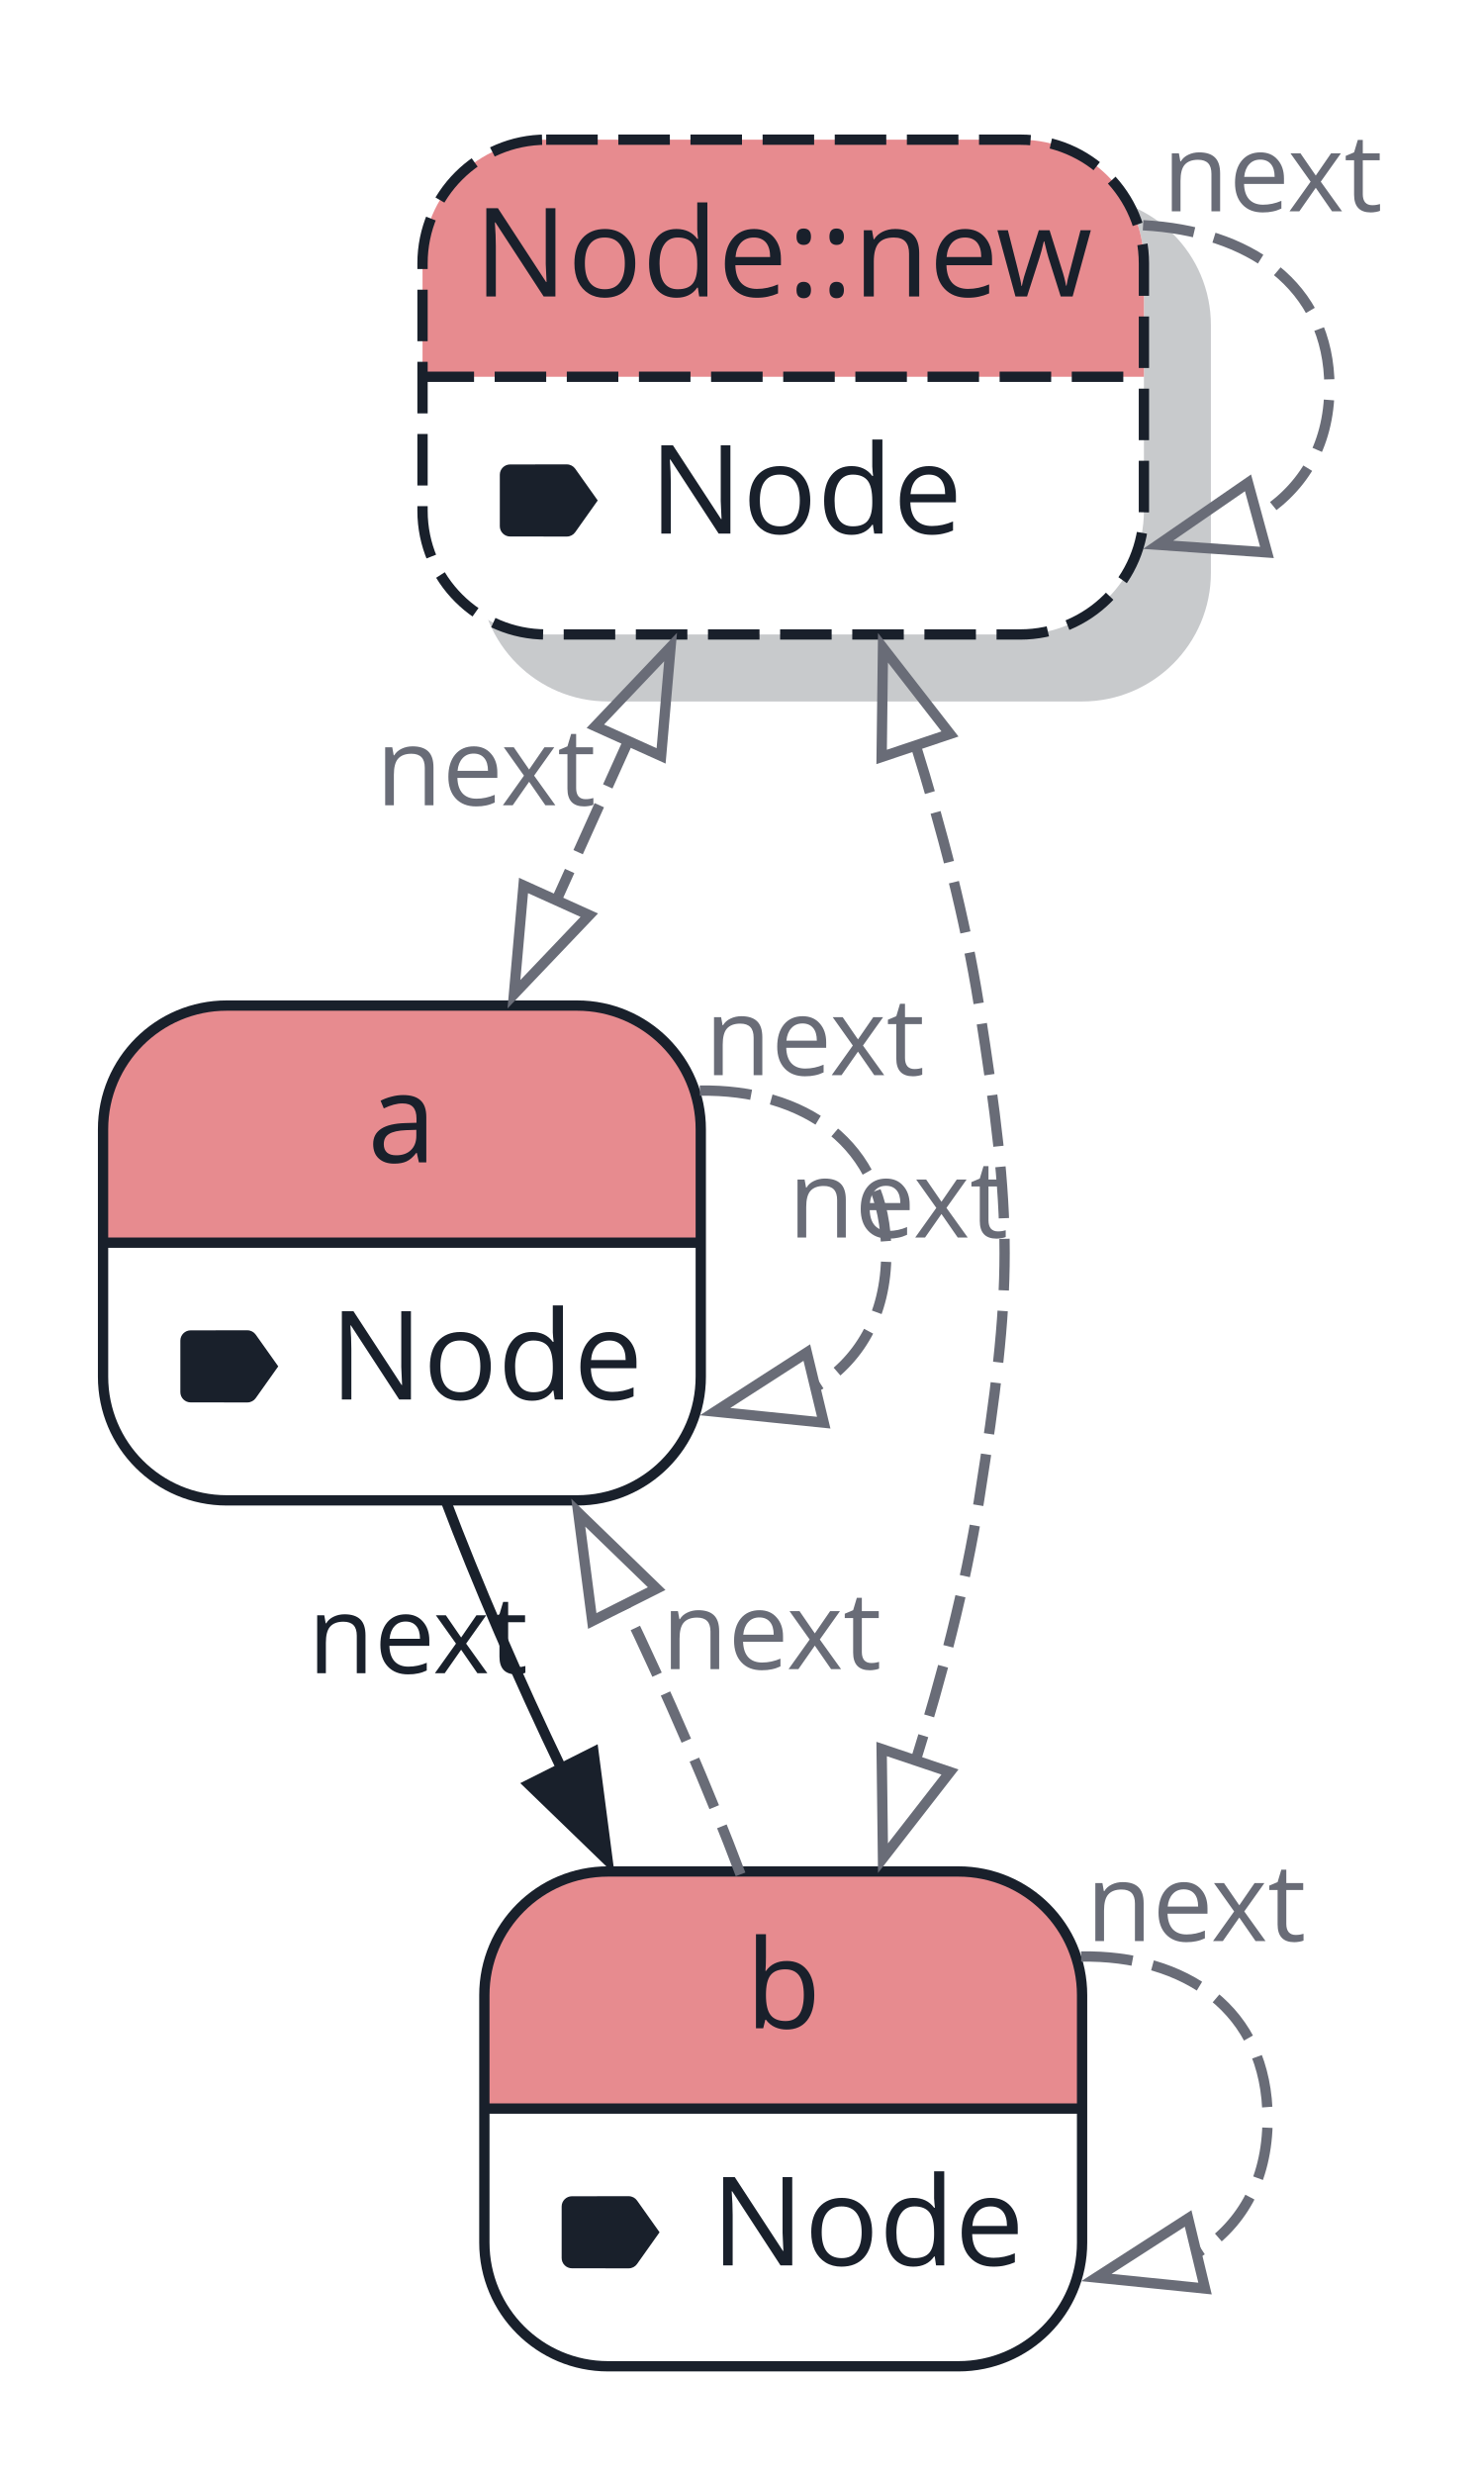
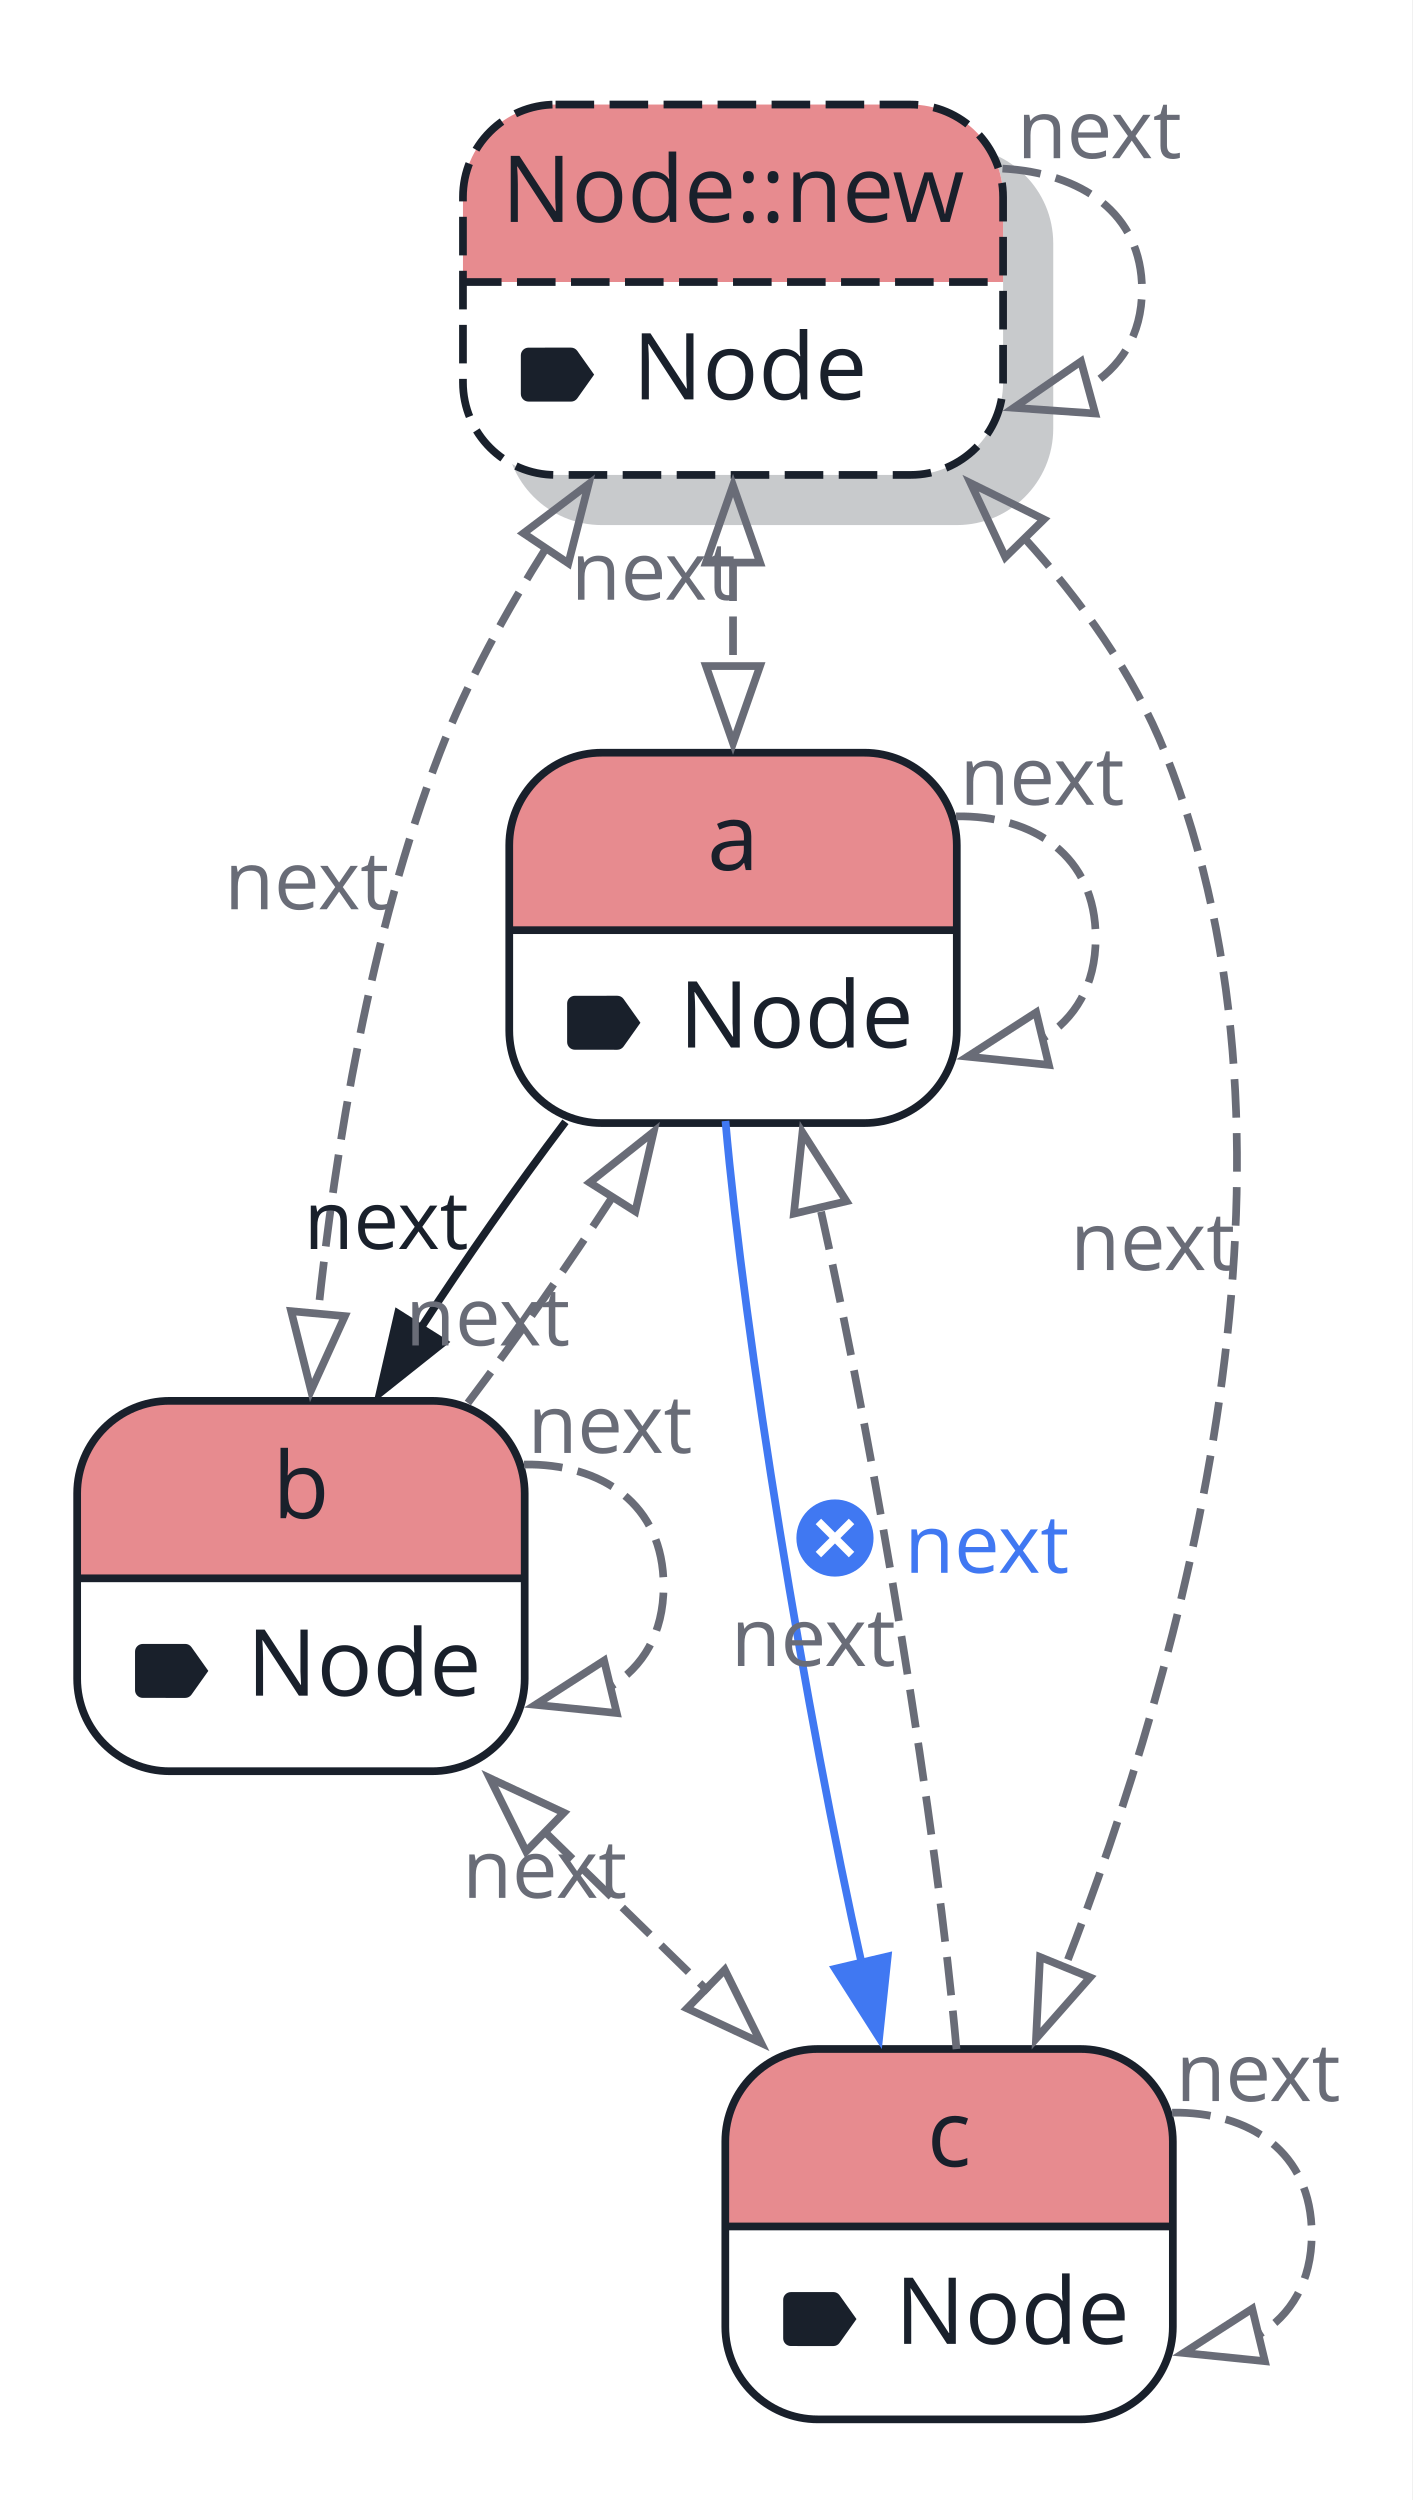
- <svg xmlns="http://www.w3.org/2000/svg" width="144pt" height="240pt" viewBox="-6 -6 144 240" class="refinery-ID">
+ <svg xmlns="http://www.w3.org/2000/svg" width="183pt" height="324pt" viewBox="-6 -6 183 324" class="refinery-ID">
  <style>.refinery-ID .node text{font-family:"Open Sans Variable","Open Sans","Roboto","Helvetica","Arial",sans-serif;fill:#19202b;font-optical-sizing:none;letter-spacing:0;text-rendering:geometricPrecision;}.refinery-ID .node .node-outline{stroke:#19202b;}.refinery-ID .node .node-header{fill:rgb(53, 161, 173);}.refinery-ID .node .node-bg{fill:#fff;}.refinery-ID .node-atom .node-outline{stroke-width:2;}.refinery-ID .node-shadow.node-bg{fill:#19202b;opacity:0.24;}.refinery-ID .node-exists-unknown .node-outline{stroke-dasharray:5 2;}.refinery-ID .node-typeHash-g .node-header{fill:#e5c07b;}.refinery-ID .node-typeHash-h .node-header{fill:#e06c75;}.refinery-ID .node-typeHash-i .node-header{fill:#98c379;}.refinery-ID .node-typeHash-j .node-header{fill:#c678dd;}.refinery-ID .node-typeHash-k .node-header{fill:#80a7f4;}.refinery-ID .node-typeHash-l .node-header{fill:#e3d1b2;}.refinery-ID .node-typeHash-m .node-header{fill:#e78b8f;}.refinery-ID .node-typeHash-n .node-header{fill:#abcc94;}.refinery-ID .node-typeHash-o .node-header{fill:#dbb2e8;}.refinery-ID .node-typeHash-p .node-header{fill:#92c0e9;}.refinery-ID .edge text{font-family:"Open Sans Variable","Open Sans","Roboto","Helvetica","Arial",sans-serif;fill:#19202b;font-optical-sizing:none;letter-spacing:0;text-rendering:geometricPrecision;}.refinery-ID .edge .edge-line{stroke:#19202b;}.refinery-ID .edge .edge-arrow{fill:#19202b;}.refinery-ID .edge-unknown text{fill:#696c77;}.refinery-ID .edge-unknown .edge-line{stroke:#696c77;}.refinery-ID .edge-unknown .edge-arrow{fill:none;}.refinery-ID .edge-error text{fill:#4078f2;}.refinery-ID .edge-error .edge-line{stroke:#4078f2;}.refinery-ID .edge-error .edge-arrow{fill:#4078f2;}.refinery-ID .icon-true{fill:#19202b;}.refinery-ID .icon-unknown{fill:#696c77;}.refinery-ID .icon-error{fill:#4078f2;}.refinery-ID text.label-unknown{fill:#696c77;}.refinery-ID text.label-error{fill:#4078f2;}.refinery-ID .node-exists-false text:not(.label-error){fill:#696c77;}.refinery-ID .node-exists-false .node-outline{stroke:#696c77;stroke-dasharray:2 4;}.refinery-ID .node-exists-false .node-header{fill:#fff!important;}.refinery-ID .node-exists-false .icon-true{fill:#696c77;}.refinery-ID .node-exists-error .node-outline{stroke:#4078f2;}.refinery-ID .node-exists-error .node-header{fill:#fff!important;}</style>
  <defs>
    <svg width="24" height="24" viewBox="0 0 24 24" id="refinery-ID-icon-true" class="icon-true">
      <path d="M17.63 5.84C17.27 5.33 16.67 5 16 5L5 5.01C3.9 5.01 3 5.9 3 7v10c0 1.1.9 1.99 2 1.99L16 19c.67 0 1.27-.33 1.63-.84L22 12l-4.37-6.16z" />
    </svg>
    <svg width="24" height="24" viewBox="0 0 24 24" id="refinery-ID-icon-unknown" class="icon-unknown">
      <path d="M17.63 5.84C17.27 5.33 16.67 5 16 5L5 5.01C3.9 5.01 3 5.9 3 7v10c0 1.1.9 1.99 2 1.99L16 19c.67 0 1.27-.33 1.63-.84L22 12l-4.37-6.16zM16 17H5V7h11l3.55 5L16 17z" />
    </svg>
    <svg width="24" height="24" viewBox="0 0 24 24" id="refinery-ID-icon-error" class="icon-error">
      <path d="M12 2C6.47 2 2 6.47 2 12s4.47 10 10 10s10-4.47 10-10S17.53 2 12 2zm5 13.59L15.59 17L12 13.41L8.41 17L7 15.59L10.59 12L7 8.41L8.41 7L12 10.59L15.59 7L17 8.41L13.41 12L17 15.59z" />
    </svg>
    <svg width="24" height="24" viewBox="0 0 24 24" id="refinery-ID-icon-attribute-true" class="icon-attribute-true">
      <path d="M12 7c-2.76 0-5 2.24-5 5s2.24 5 5 5 5-2.24 5-5-2.24-5-5-5" />
    </svg>
    <svg width="24" height="24" viewBox="0 0 24 24" id="refinery-ID-icon-attribute-unknown" class="icon-attribute-unknown">
      <path d="M12 9c1.65 0 3 1.35 3 3s-1.35 3-3 3-3-1.35-3-3 1.35-3 3-3m0-2c-2.76 0-5 2.24-5 5s2.24 5 5 5 5-2.24 5-5-2.24-5-5-5" />
    </svg>
  </defs>
-   <rect x="-6" y="-6" width="144" height="240" fill="#fff" />
-   <g class="graph" transform="scale(1 1) rotate(0) translate(4 223.55)">
+   <rect x="-6" y="-6" width="183" height="324" fill="#fff" />
+   <g class="graph" transform="scale(1 1) rotate(0) translate(4 307.55)">
    <g class="node node-multi node-exists-unknown node-equalsSelf-unknown node-typeHash-m">
-       <rect stroke="none" x="36.5" y="-210.5" width="71" height="49" rx="12.5" ry="12.5" class="node-shadow node-bg" />
-       <rect stroke="none" x="31" y="-216" width="70" height="48" rx="12" ry="12" class="node-bg" />
-       <rect stroke="none" x="27" y="-220" width="78" height="27" clip-path="url(#refinery-ID-clip-0)" class="node-header" />
-       <text xml:space="preserve" text-anchor="middle" x="66" y="-204" font-size="12.00" dominant-baseline="middle">Node::new</text>
-       <use x="37" y="-187" width="12" height="12" href="#refinery-ID-icon-true" class="icon icon-true" />
+       <rect stroke="none" x="55.5" y="-294.5" width="71" height="49" rx="12.5" ry="12.5" class="node-shadow node-bg" />
+       <rect stroke="none" x="50" y="-300" width="70" height="48" rx="12" ry="12" class="node-bg" />
+       <rect stroke="none" x="46" y="-304" width="78" height="27" clip-path="url(#refinery-ID-clip-0)" class="node-header" />
+       <text xml:space="preserve" text-anchor="middle" x="85" y="-288" font-size="12.00" dominant-baseline="middle">Node::new</text>
+       <use x="56" y="-271" width="12" height="12" href="#refinery-ID-icon-true" class="icon icon-true" />
      <g>
-         <text xml:space="preserve" text-anchor="start" x="53" y="-181" font-size="12.00" class="label label-true" dominant-baseline="middle">Node</text>
+         <text xml:space="preserve" text-anchor="start" x="72" y="-265" font-size="12.00" class="label label-true" dominant-baseline="middle">Node</text>
      </g>
-       <polyline points="31,-193 101,-193" class="node-outline" />
-       <rect fill="none" x="31" y="-216" width="70" height="48" rx="12" ry="12" class="node-outline" />
+       <polyline points="50,-277 120,-277" class="node-outline" />
+       <rect fill="none" x="50" y="-300" width="70" height="48" rx="12" ry="12" class="node-outline" />
      <clipPath id="refinery-ID-clip-0">
-         <rect stroke="none" x="31" y="-216" width="70" height="48" rx="12" ry="12" class="node-bg" />
+         <rect stroke="none" x="50" y="-300" width="70" height="48" rx="12" ry="12" class="node-bg" />
      </clipPath>
    </g>
    <g class="edge edge-unknown">
-       <path fill="none" stroke-dasharray="5,2" d="M100.92,-207.7C111.11,-207.16 119,-201.93 119,-192 119,-186.11 116.22,-181.87 111.82,-179.28" class="edge-line" />
-       <polygon points="112.94,-175.96 102.38,-176.7 111.1,-182.71 112.94,-175.96" class="edge-line edge-arrow" />
-       <text xml:space="preserve" text-anchor="start" x="102.8" y="-209.05" font-size="10.50">next</text>
+       <path fill="none" stroke-dasharray="5,2" d="M119.92,-291.7C130.11,-291.16 138,-285.93 138,-276 138,-270.11 135.22,-265.87 130.82,-263.28" class="edge-line" />
+       <polygon points="131.94,-259.96 121.38,-260.7 130.1,-266.71 131.94,-259.96" class="edge-line edge-arrow" />
+       <text xml:space="preserve" text-anchor="start" x="121.8" y="-293.05" font-size="10.50">next</text>
+     </g>
+     <g class="node node-default node-exists-true node-equalsSelf-true node-typeHash-m">
+       <rect stroke="none" x="56" y="-216" width="58" height="48" rx="12" ry="12" class="node-bg" />
+       <rect stroke="none" x="52" y="-220" width="66" height="27" clip-path="url(#refinery-ID-clip-1)" class="node-header" />
+       <text xml:space="preserve" text-anchor="middle" x="85" y="-204" font-size="12.00" dominant-baseline="middle">a</text>
+       <use x="62" y="-187" width="12" height="12" href="#refinery-ID-icon-true" class="icon icon-true" />
+       <g>
+         <text xml:space="preserve" text-anchor="start" x="78" y="-181" font-size="12.00" class="label label-true" dominant-baseline="middle">Node</text>
+       </g>
+       <polyline points="56,-193 114,-193" class="node-outline" />
+       <rect fill="none" x="56" y="-216" width="58" height="48" rx="12" ry="12" class="node-outline" />
+       <clipPath id="refinery-ID-clip-1">
+         <rect stroke="none" x="56" y="-216" width="58" height="48" rx="12" ry="12" class="node-bg" />
+       </clipPath>
+     </g>
+     <g class="edge edge-unknown">
+       <path fill="none" stroke-dasharray="5,2" d="M85,-240.66C85,-236.19 85,-231.61 85,-227.14" class="edge-line" />
+       <polygon points="81.5,-240.64 85,-250.64 88.5,-240.64 81.5,-240.64" class="edge-line edge-arrow" />
+       <polygon points="88.5,-227.23 85,-217.23 81.5,-227.23 88.5,-227.23" class="edge-line edge-arrow" />
+       <text xml:space="preserve" text-anchor="start" x="64" y="-235.82" font-size="10.50">next</text>
    </g>
    <g class="node node-default node-exists-true node-equalsSelf-true node-typeHash-m">
      <rect stroke="none" x="0" y="-132" width="58" height="48" rx="12" ry="12" class="node-bg" />
-       <rect stroke="none" x="-4" y="-136" width="66" height="27" clip-path="url(#refinery-ID-clip-1)" class="node-header" />
-       <text xml:space="preserve" text-anchor="middle" x="29" y="-120" font-size="12.00" dominant-baseline="middle">a</text>
+       <rect stroke="none" x="-4" y="-136" width="66" height="27" clip-path="url(#refinery-ID-clip-2)" class="node-header" />
+       <text xml:space="preserve" text-anchor="middle" x="29" y="-120" font-size="12.00" dominant-baseline="middle">b</text>
      <use x="6" y="-103" width="12" height="12" href="#refinery-ID-icon-true" class="icon icon-true" />
      <g>
        <text xml:space="preserve" text-anchor="start" x="22" y="-97" font-size="12.00" class="label label-true" dominant-baseline="middle">Node</text>
      </g>
      <polyline points="0,-109 58,-109" class="node-outline" />
      <rect fill="none" x="0" y="-132" width="58" height="48" rx="12" ry="12" class="node-outline" />
-       <clipPath id="refinery-ID-clip-1">
+       <clipPath id="refinery-ID-clip-2">
        <rect stroke="none" x="0" y="-132" width="58" height="48" rx="12" ry="12" class="node-bg" />
      </clipPath>
    </g>
    <g class="edge edge-unknown">
-       <path fill="none" stroke-dasharray="5,2" d="M51.03,-157.82C48.68,-152.62 46.25,-147.24 43.91,-142.03" class="edge-line" />
-       <polygon points="47.77,-159.1 55.07,-166.78 54.15,-156.22 47.77,-159.1" class="edge-line edge-arrow" />
-       <polygon points="47.18,-140.77 39.87,-133.1 40.8,-143.65 47.18,-140.77" class="edge-line edge-arrow" />
-       <text xml:space="preserve" text-anchor="start" x="26.47" y="-151.43" font-size="10.50">next</text>
+       <path fill="none" stroke-dasharray="5,2" d="M60.9,-242.73C55.61,-234.37 50.54,-225.15 47,-216 37.93,-192.58 33.43,-164.54 31.19,-143.04" class="edge-line" />
+       <polygon points="57.84,-244.44 66.29,-250.82 63.66,-240.55 57.84,-244.44" class="edge-line edge-arrow" />
+       <polygon points="34.7,-142.98 30.31,-133.34 27.73,-143.62 34.7,-142.98" class="edge-line edge-arrow" />
+       <text xml:space="preserve" text-anchor="start" x="19.07" y="-195.71" font-size="10.50">next</text>
    </g>
    <g class="node node-default node-exists-true node-equalsSelf-true node-typeHash-m">
-       <rect stroke="none" x="37" y="-48" width="58" height="48" rx="12" ry="12" class="node-bg" />
-       <rect stroke="none" x="33" y="-52" width="66" height="27" clip-path="url(#refinery-ID-clip-2)" class="node-header" />
-       <text xml:space="preserve" text-anchor="middle" x="66" y="-36" font-size="12.00" dominant-baseline="middle">b</text>
-       <use x="43" y="-19" width="12" height="12" href="#refinery-ID-icon-true" class="icon icon-true" />
+       <rect stroke="none" x="84" y="-48" width="58" height="48" rx="12" ry="12" class="node-bg" />
+       <rect stroke="none" x="80" y="-52" width="66" height="27" clip-path="url(#refinery-ID-clip-3)" class="node-header" />
+       <text xml:space="preserve" text-anchor="middle" x="113" y="-36" font-size="12.00" dominant-baseline="middle">c</text>
+       <use x="90" y="-19" width="12" height="12" href="#refinery-ID-icon-true" class="icon icon-true" />
      <g>
-         <text xml:space="preserve" text-anchor="start" x="59" y="-13" font-size="12.00" class="label label-true" dominant-baseline="middle">Node</text>
+         <text xml:space="preserve" text-anchor="start" x="106" y="-13" font-size="12.00" class="label label-true" dominant-baseline="middle">Node</text>
      </g>
-       <polyline points="37,-25 95,-25" class="node-outline" />
-       <rect fill="none" x="37" y="-48" width="58" height="48" rx="12" ry="12" class="node-outline" />
-       <clipPath id="refinery-ID-clip-2">
-         <rect stroke="none" x="37" y="-48" width="58" height="48" rx="12" ry="12" class="node-bg" />
+       <polyline points="84,-25 142,-25" class="node-outline" />
+       <rect fill="none" x="84" y="-48" width="58" height="48" rx="12" ry="12" class="node-outline" />
+       <clipPath id="refinery-ID-clip-3">
+         <rect stroke="none" x="84" y="-48" width="58" height="48" rx="12" ry="12" class="node-bg" />
      </clipPath>
    </g>
    <g class="edge edge-unknown">
-       <path fill="none" stroke-dasharray="5,2" d="M78.79,-157.45C81.36,-149.25 83.68,-140.4 85,-132 88.31,-110.92 88.31,-105.08 85,-84 83.68,-75.6 81.36,-66.75 78.79,-58.55" class="edge-line" />
-       <polygon points="75.55,-156.12 75.68,-166.71 82.18,-158.35 75.55,-156.12" class="edge-line edge-arrow" />
-       <polygon points="82.18,-57.65 75.68,-49.29 75.55,-59.88 82.18,-57.65" class="edge-line edge-arrow" />
-       <text xml:space="preserve" text-anchor="start" x="66.48" y="-109.5" font-size="10.50">next</text>
+       <path fill="none" stroke-dasharray="5,2" d="M122.67,-243.91C130.14,-235.69 136.92,-226.22 141,-216 161.9,-163.62 143.22,-97.57 127.97,-58.46" class="edge-line" />
+       <polygon points="120.29,-241.34 115.79,-250.93 125.29,-246.24 120.29,-241.34" class="edge-line edge-arrow" />
+       <polygon points="131.27,-57.28 124.27,-49.34 124.79,-59.92 131.27,-57.28" class="edge-line edge-arrow" />
+       <text xml:space="preserve" text-anchor="start" x="128.71" y="-148.95" font-size="10.50">next</text>
+     </g>
+     <g class="edge edge-unknown">
+       <path fill="none" stroke-dasharray="5,2" d="M113.91,-207.75C123.92,-207.91 132,-202.66 132,-192 132,-185.83 129.3,-181.48 125.09,-178.93" class="edge-line" />
+       <polygon points="125.93,-175.54 115.39,-176.61 124.29,-182.34 125.93,-175.54" class="edge-line edge-arrow" />
+       <text xml:space="preserve" text-anchor="start" x="114.38" y="-209.25" font-size="10.50">next</text>
+     </g>
+     <g class="edge edge-true">
+       <path fill="none" d="M63.28,-168.16C56.96,-159.81 50.23,-150.19 44.37,-141.18" class="edge-line" />
+       <polygon points="47.5,-139.59 39.21,-133 41.58,-143.32 47.5,-139.59" class="edge-line edge-arrow" />
+       <text xml:space="preserve" text-anchor="start" x="29.37" y="-151.68" font-size="10.50">next</text>
+     </g>
+     <g class="edge edge-error">
+       <path fill="none" d="M84.02,-168.27C86.49,-139.99 94.42,-91.46 101.73,-58.82" class="edge-line" />
+       <polygon points="105.05,-60 103.94,-49.46 98.24,-58.4 105.05,-60" class="edge-line edge-arrow" />
+       <use x="92.212" y="-120.223" width="12" height="12" href="#refinery-ID-icon-error" class="icon icon-error" />
+       <text xml:space="preserve" text-anchor="start" x="107.212" y="-109.72" font-size="10.50">next</text>
+     </g>
+     <g class="edge edge-unknown">
+       <path fill="none" stroke-dasharray="5,2" d="M50.63,-131.72C56.95,-140.06 63.67,-149.67 69.55,-158.69" class="edge-line" />
+       <polygon points="66.42,-160.29 74.72,-166.88 72.34,-156.55 66.42,-160.29" class="edge-line edge-arrow" />
+       <text xml:space="preserve" text-anchor="start" x="42.53" y="-139.18" font-size="10.50">next</text>
    </g>
    <g class="edge edge-unknown">
      <path fill="none" stroke-dasharray="5,2" d="M57.91,-123.75C67.92,-123.91 76,-118.66 76,-108 76,-101.83 73.3,-97.48 69.09,-94.93" class="edge-line" />
      <polygon points="69.93,-91.54 59.39,-92.61 68.29,-98.34 69.93,-91.54" class="edge-line edge-arrow" />
      <text xml:space="preserve" text-anchor="start" x="58.38" y="-125.25" font-size="10.50">next</text>
    </g>
-     <g class="edge edge-true">
-       <path fill="none" d="M33.18,-84.16C36.27,-75.98 40.33,-66.6 44.59,-57.76" class="edge-line" />
-       <polygon points="47.59,-59.58 48.96,-49.07 41.34,-56.44 47.59,-59.58" class="edge-line edge-arrow" />
-       <text xml:space="preserve" text-anchor="start" x="19.87" y="-67.23" font-size="10.50">next</text>
+     <g class="edge edge-unknown">
+       <path fill="none" stroke-dasharray="5,2" d="M60.63,-76.12C67.57,-69.35 74.92,-62.17 81.84,-55.42" class="edge-line" />
+       <polygon points="58.19,-73.61 53.48,-83.1 63.08,-78.62 58.19,-73.61" class="edge-line edge-arrow" />
+       <polygon points="83.93,-58.27 88.64,-48.78 79.04,-53.26 83.93,-58.27" class="edge-line edge-arrow" />
+       <text xml:space="preserve" text-anchor="start" x="49.91" y="-67.59" font-size="10.50">next</text>
    </g>
    <g class="edge edge-unknown">
-       <path fill="none" stroke-dasharray="5,2" d="M61.86,-47.72C58.79,-55.88 54.73,-65.26 50.47,-74.11" class="edge-line" />
-       <polygon points="47.47,-72.3 46.11,-82.81 53.72,-75.44 47.47,-72.3" class="edge-line edge-arrow" />
-       <text xml:space="preserve" text-anchor="start" x="54.19" y="-67.63" font-size="10.50">next</text>
+       <path fill="none" stroke-dasharray="5,2" d="M113.96,-47.99C111.46,-76.39 103.5,-124.93 96.2,-157.48" class="edge-line" />
+       <polygon points="92.89,-156.26 94,-166.79 99.7,-157.87 92.89,-156.26" class="edge-line edge-arrow" />
+       <text xml:space="preserve" text-anchor="start" x="84.73" y="-97.64" font-size="10.50">next</text>
    </g>
    <g class="edge edge-unknown">
-       <path fill="none" stroke-dasharray="5,2" d="M94.91,-39.75C104.92,-39.91 113,-34.66 113,-24 113,-17.83 110.3,-13.48 106.09,-10.93" class="edge-line" />
-       <polygon points="106.93,-7.54 96.39,-8.61 105.29,-14.34 106.93,-7.54" class="edge-line edge-arrow" />
-       <text xml:space="preserve" text-anchor="start" x="95.38" y="-41.25" font-size="10.50">next</text>
+       <path fill="none" stroke-dasharray="5,2" d="M141.91,-39.75C151.92,-39.91 160,-34.66 160,-24 160,-17.83 157.3,-13.48 153.09,-10.93" class="edge-line" />
+       <polygon points="153.93,-7.54 143.39,-8.61 152.29,-14.34 153.93,-7.54" class="edge-line edge-arrow" />
+       <text xml:space="preserve" text-anchor="start" x="142.38" y="-41.25" font-size="10.50">next</text>
    </g>
  </g>
</svg>
